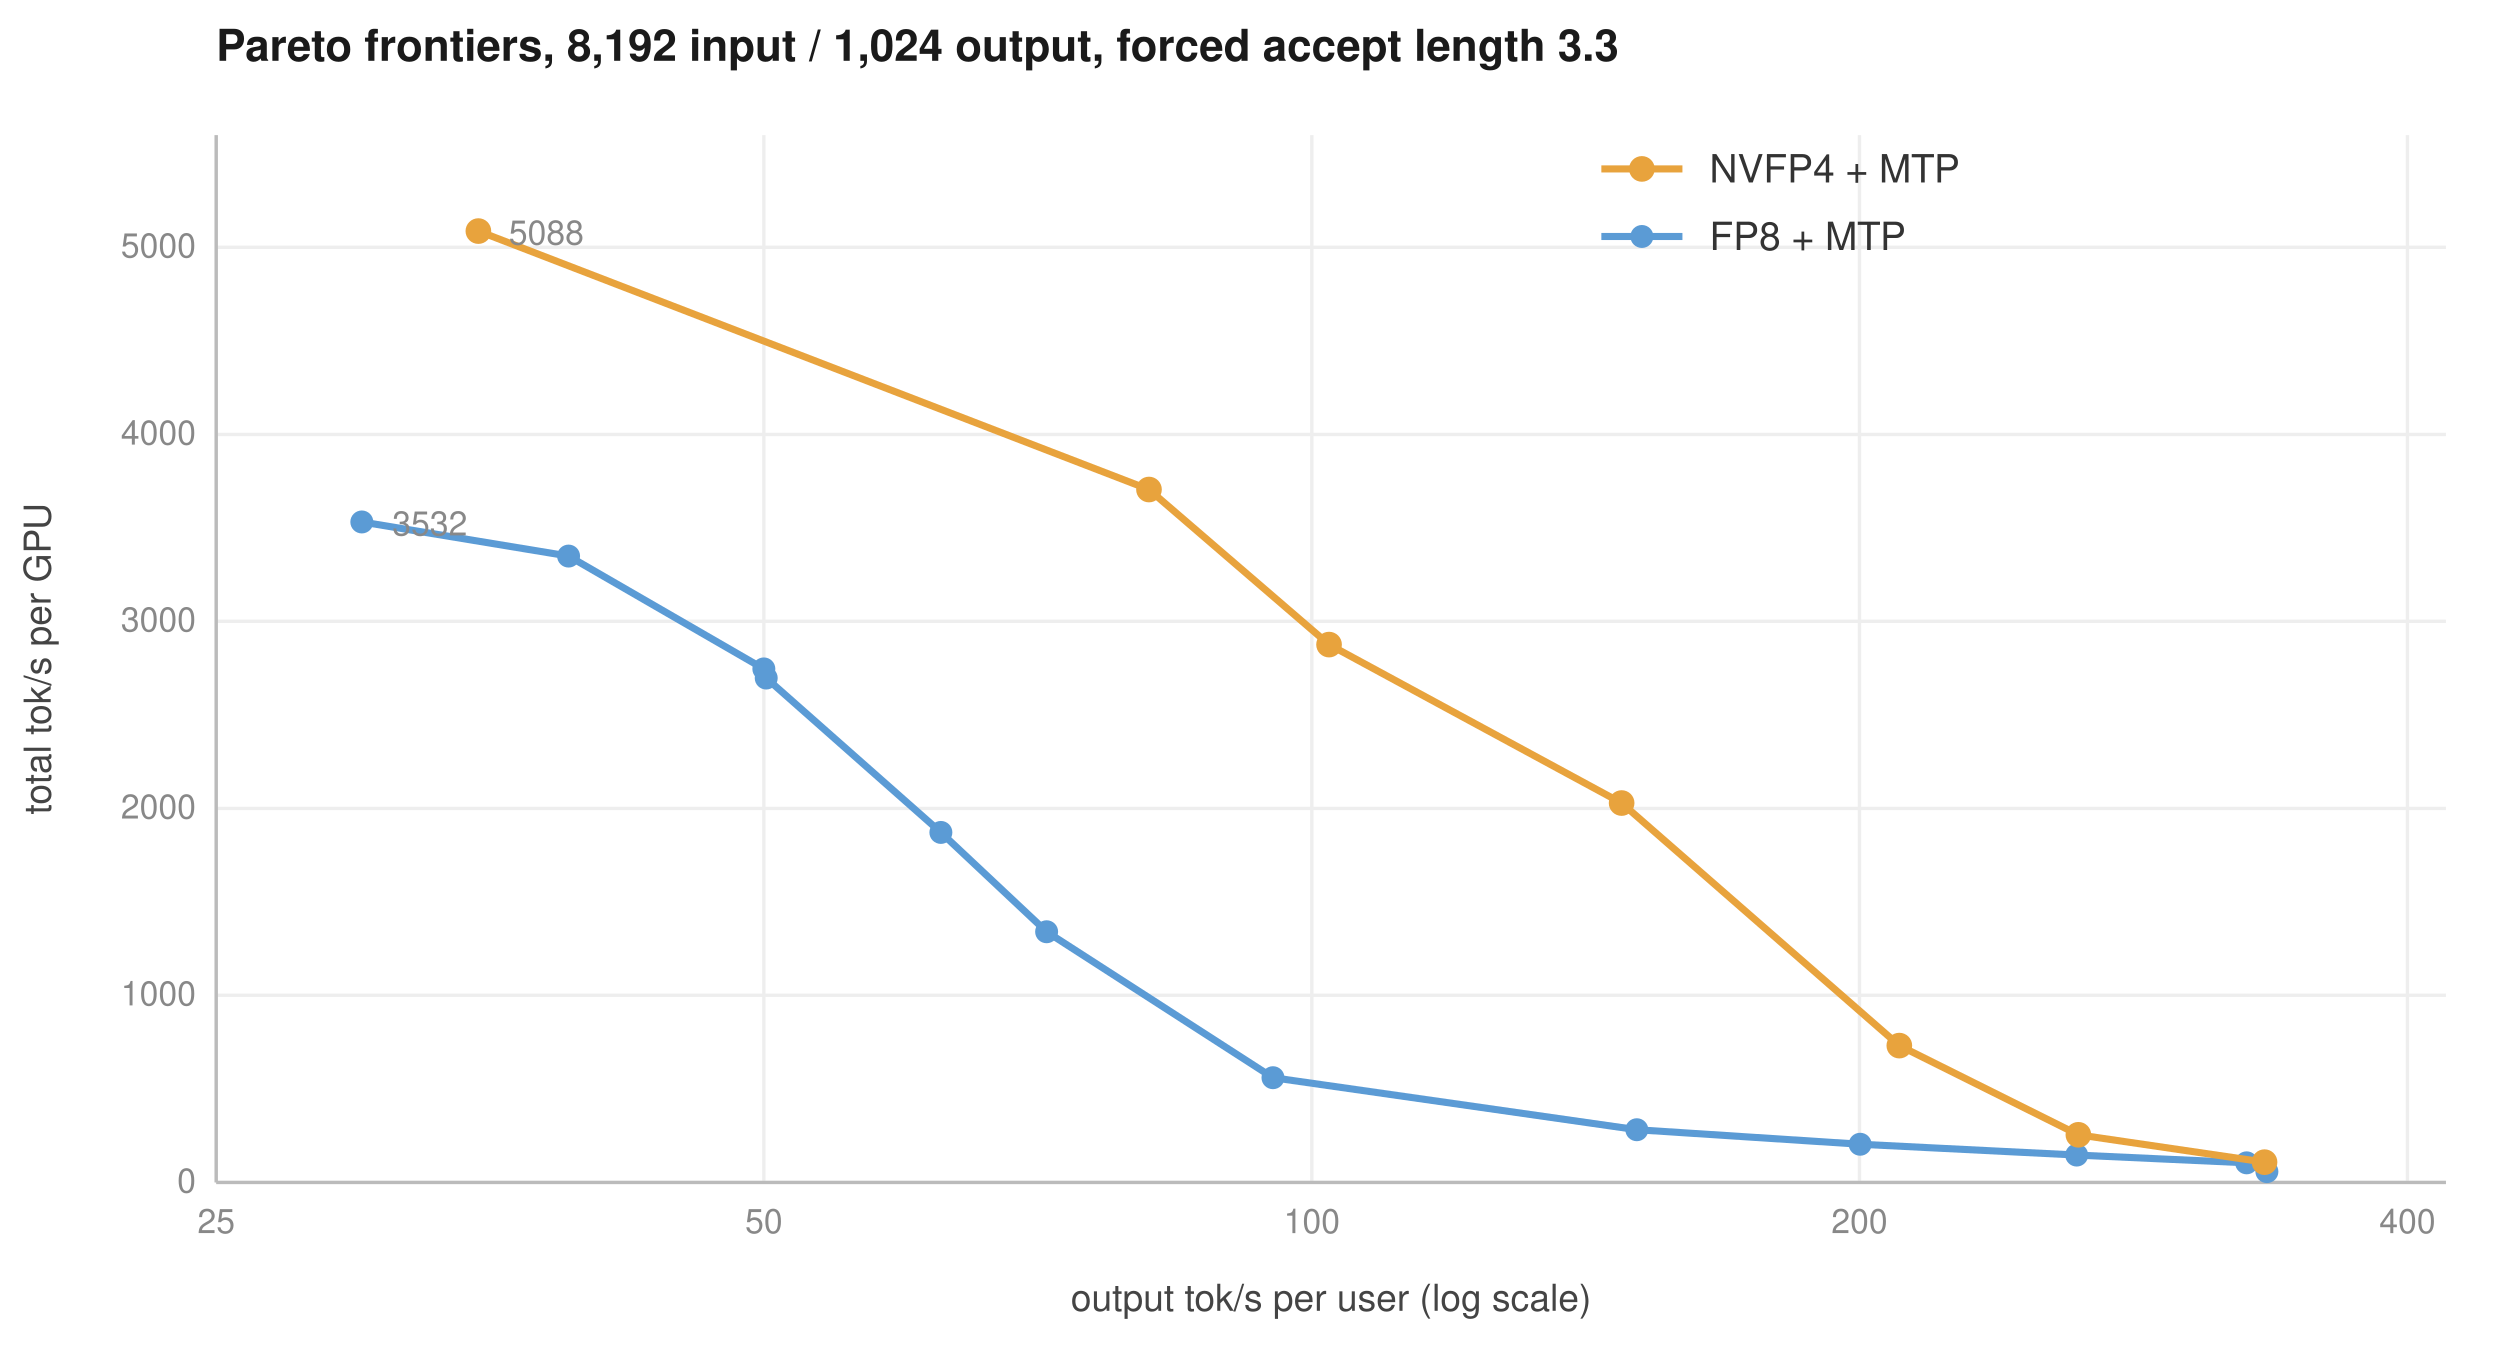
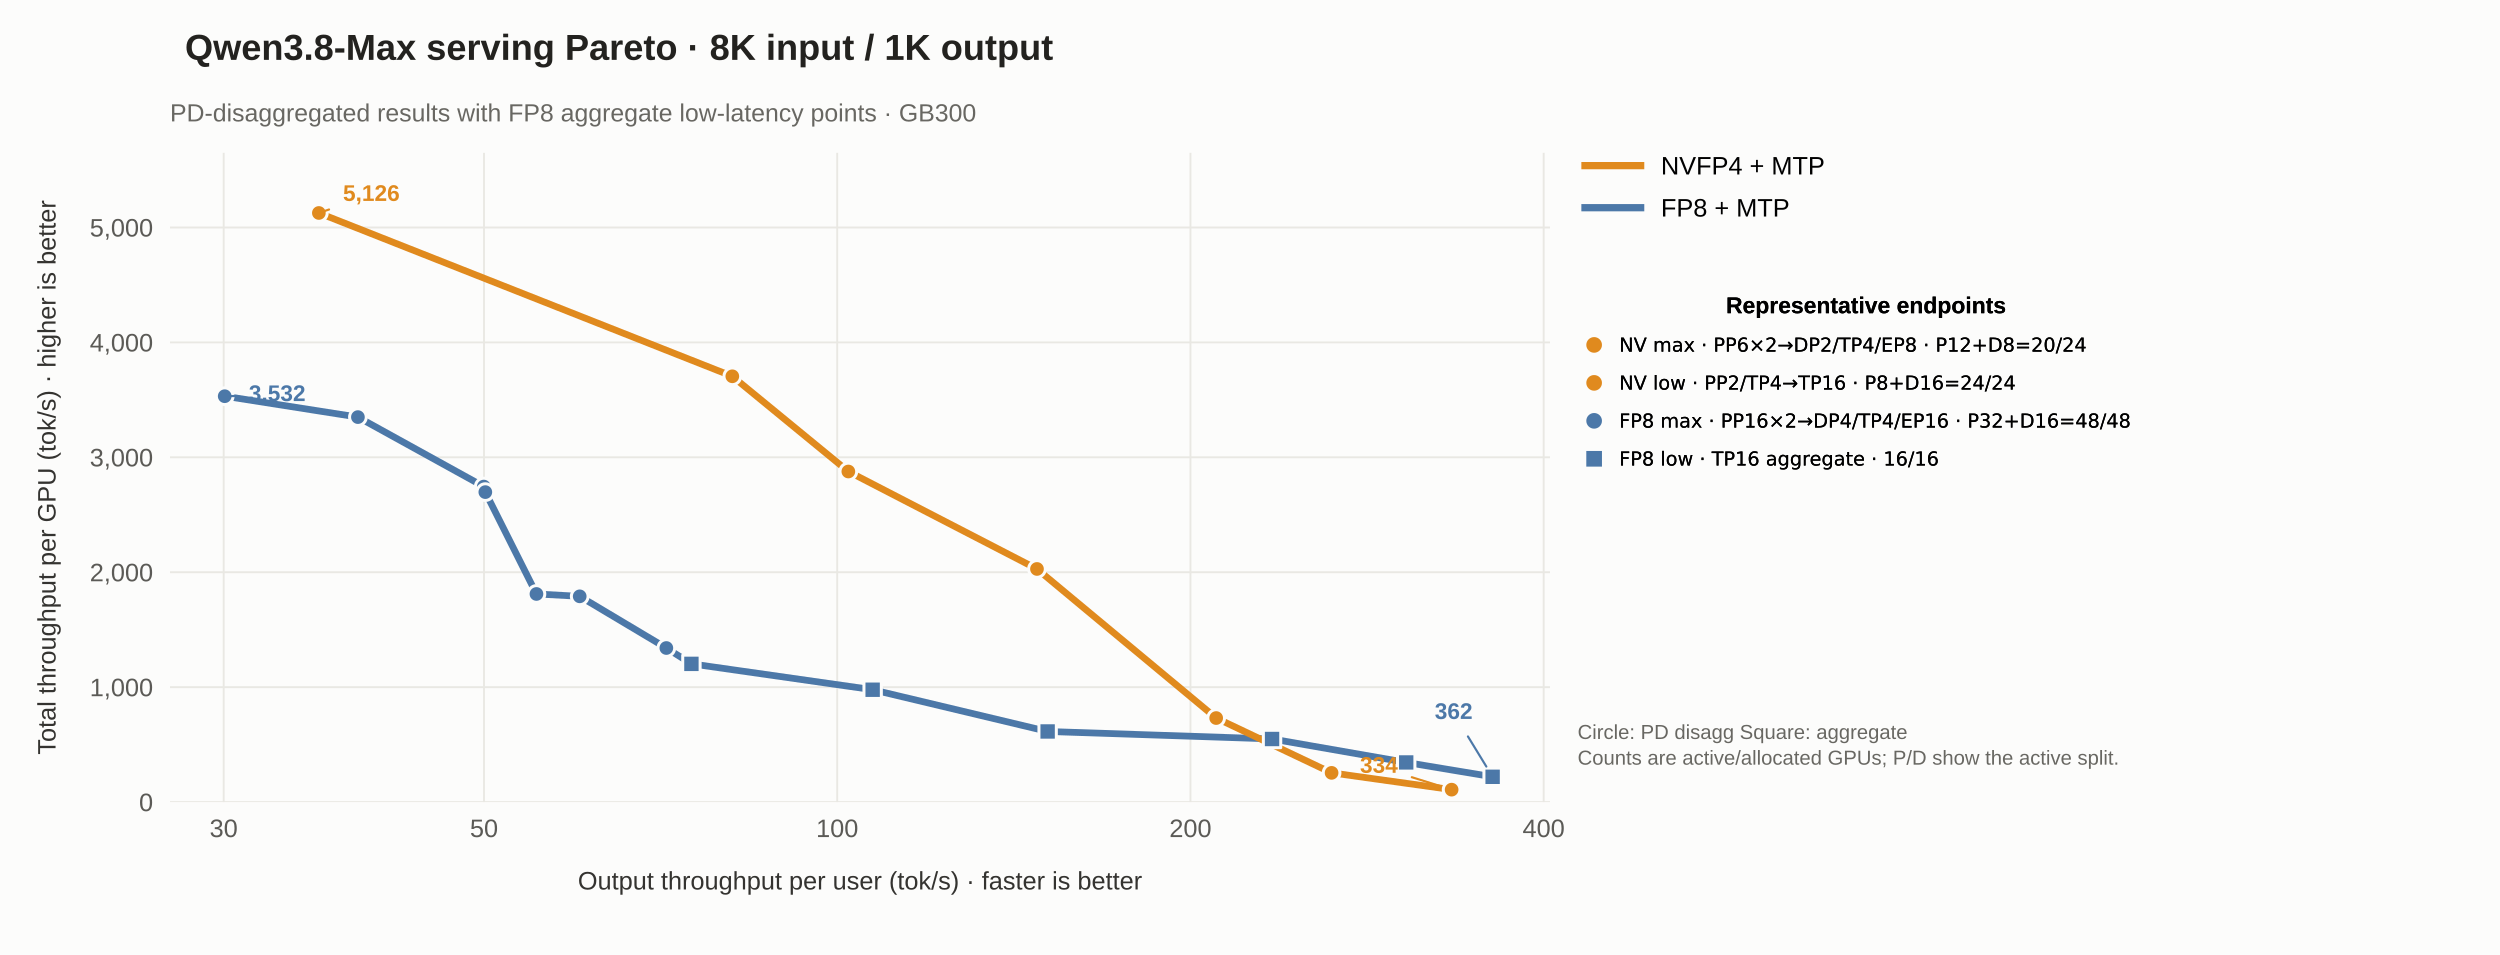
- <svg xmlns="http://www.w3.org/2000/svg" viewBox="0 0 740 400" width="740" height="400" font-family="-apple-system, BlinkMacSystemFont, 'Segoe UI', Helvetica, Arial, sans-serif">
-   <style>.gr{stroke:#eee;stroke-width:1}.ax{stroke:#bbb;stroke-width:1}.t{font-size:10px;fill:#888}.al{font-size:11px;fill:#444}.lg{font-size:11.5px;fill:#333}.ttl{font-size:13px;font-weight:600;fill:#1a1a1a}</style>
-   <text class="ttl" x="64" y="18">Pareto frontiers, 8,192 input / 1,024 output, forced accept length 3.3</text>
-   <line class="gr" x1="64" y1="350.0" x2="724" y2="350.0" />
-   <text class="t" x="58" y="353.0" text-anchor="end">0</text>
-   <line class="gr" x1="64" y1="294.6" x2="724" y2="294.6" />
-   <text class="t" x="58" y="297.6" text-anchor="end">1000</text>
-   <line class="gr" x1="64" y1="239.3" x2="724" y2="239.3" />
-   <text class="t" x="58" y="242.3" text-anchor="end">2000</text>
-   <line class="gr" x1="64" y1="183.9" x2="724" y2="183.9" />
-   <text class="t" x="58" y="186.9" text-anchor="end">3000</text>
-   <line class="gr" x1="64" y1="128.6" x2="724" y2="128.6" />
-   <text class="t" x="58" y="131.6" text-anchor="end">4000</text>
-   <line class="gr" x1="64" y1="73.2" x2="724" y2="73.2" />
-   <text class="t" x="58" y="76.2" text-anchor="end">5000</text>
-   <line class="gr" x1="64.0" y1="40" x2="64.0" y2="350" />
-   <text class="t" x="64.0" y="365" text-anchor="middle">25</text>
-   <line class="gr" x1="226.1" y1="40" x2="226.1" y2="350" />
-   <text class="t" x="226.1" y="365" text-anchor="middle">50</text>
-   <line class="gr" x1="388.3" y1="40" x2="388.3" y2="350" />
-   <text class="t" x="388.3" y="365" text-anchor="middle">100</text>
-   <line class="gr" x1="550.4" y1="40" x2="550.4" y2="350" />
-   <text class="t" x="550.4" y="365" text-anchor="middle">200</text>
-   <line class="gr" x1="712.6" y1="40" x2="712.6" y2="350" />
-   <text class="t" x="712.6" y="365" text-anchor="middle">400</text>
-   <line class="ax" x1="64" y1="350" x2="724" y2="350" />
-   <line class="ax" x1="64" y1="40" x2="64" y2="350" />
-   <text class="al" x="394.0" y="388" text-anchor="middle">output tok/s per user  (log scale)</text>
-   <text class="al" x="15" y="195.0" text-anchor="middle" transform="rotate(-90 15 195.0)">total tok/s per GPU</text>
-   <path d="M107.1,154.5 L168.3,164.6 L226.1,198.0 L226.8,200.7 L278.5,246.4 L309.8,275.8 L376.8,319.0 L484.5,334.4 L550.6,338.7 L614.7,341.9 L665.0,344.2 L671.0,346.8" fill="none" stroke="#5b9bd5" stroke-width="2.1" />
-   <circle cx="107.1" cy="154.5" r="3.4" fill="#5b9bd5" />
-   <circle cx="168.3" cy="164.6" r="3.4" fill="#5b9bd5" />
-   <circle cx="226.1" cy="198.0" r="3.4" fill="#5b9bd5" />
-   <circle cx="226.8" cy="200.7" r="3.4" fill="#5b9bd5" />
-   <circle cx="278.5" cy="246.4" r="3.4" fill="#5b9bd5" />
-   <circle cx="309.8" cy="275.8" r="3.4" fill="#5b9bd5" />
-   <circle cx="376.8" cy="319.0" r="3.4" fill="#5b9bd5" />
-   <circle cx="484.5" cy="334.4" r="3.4" fill="#5b9bd5" />
-   <circle cx="550.6" cy="338.7" r="3.4" fill="#5b9bd5" />
-   <circle cx="614.7" cy="341.9" r="3.4" fill="#5b9bd5" />
-   <circle cx="665.0" cy="344.2" r="3.4" fill="#5b9bd5" />
-   <circle cx="671.0" cy="346.8" r="3.4" fill="#5b9bd5" />
-   <path d="M141.6,68.4 L340.1,144.9 L393.4,190.8 L480.0,237.7 L562.2,309.5 L615.2,335.9 L670.3,344.0" fill="none" stroke="#e8a33d" stroke-width="2.1" />
-   <circle cx="141.6" cy="68.4" r="3.8" fill="#e8a33d" />
-   <circle cx="340.1" cy="144.9" r="3.8" fill="#e8a33d" />
-   <circle cx="393.4" cy="190.8" r="3.8" fill="#e8a33d" />
-   <circle cx="480.0" cy="237.7" r="3.8" fill="#e8a33d" />
-   <circle cx="562.2" cy="309.5" r="3.8" fill="#e8a33d" />
-   <circle cx="615.2" cy="335.9" r="3.8" fill="#e8a33d" />
-   <circle cx="670.3" cy="344.0" r="3.8" fill="#e8a33d" />
-   <text class="t" x="150.6" y="72.4" fill="#8a5a10">5088</text>
-   <text class="t" x="116.1" y="158.5" fill="#356a9c">3532</text>
-   <line x1="474" y1="50" x2="498" y2="50" stroke="#e8a33d" stroke-width="2.1" />
-   <circle cx="486" cy="50" r="3.8" fill="#e8a33d" />
-   <text class="lg" x="506" y="54">NVFP4 + MTP</text>
-   <line x1="474" y1="70" x2="498" y2="70" stroke="#5b9bd5" stroke-width="2.1" />
-   <circle cx="486" cy="70" r="3.4" fill="#5b9bd5" />
-   <text class="lg" x="506" y="74">FP8 + MTP</text>
+ <svg xmlns="http://www.w3.org/2000/svg" xmlns:xlink="http://www.w3.org/1999/xlink" width="1036.8pt" height="396pt" viewBox="0 0 1036.8 396" version="1.1">
+   <defs>
+     <style type="text/css">*{stroke-linejoin: round; stroke-linecap: butt}</style>
+   </defs>
+   <g id="figure_1">
+     <g id="patch_1">
+       <path d="M 0 396 L 1036.8 396 L 1036.8 0 L 0 0 z " style="fill: #fcfcfb" />
+     </g>
+     <g id="axes_1">
+       <g id="patch_2">
+         <path d="M 70.502 332.64 L 642.816 332.64 L 642.816 63.36 L 70.502 63.36 z " style="fill: #fcfcfb" />
+       </g>
+       <g id="matplotlib.axis_1">
+         <g id="xtick_1">
+           <g id="line2d_1">
+             <path d="M 92.769 332.64 L 92.769 63.36 " clip-path="url(#p1fc915721d)" style="fill: none; stroke: #e9e8e3; stroke-width: 0.8; stroke-linecap: square" />
+           </g>
+           <g id="line2d_2" />
+           <g id="text_1">
+             <text style="fill: #5b5a56; font: 10.5px 'Helvetica Neue', 'Arial', 'DejaVu Sans', sans-serif; text-anchor: middle" x="92.769" y="347.138" transform="rotate(-0 92.76907 347.1377)">30</text>
+           </g>
+         </g>
+         <g id="xtick_2">
+           <g id="line2d_3">
+             <path d="M 200.726 332.64 L 200.726 63.36 " clip-path="url(#p1fc915721d)" style="fill: none; stroke: #e9e8e3; stroke-width: 0.8; stroke-linecap: square" />
+           </g>
+           <g id="line2d_4" />
+           <g id="text_2">
+             <text style="fill: #5b5a56; font: 10.5px 'Helvetica Neue', 'Arial', 'DejaVu Sans', sans-serif; text-anchor: middle" x="200.726" y="347.138" transform="rotate(-0 200.7259 347.1377)">50</text>
+           </g>
+         </g>
+         <g id="xtick_3">
+           <g id="line2d_5">
+             <path d="M 347.214 332.64 L 347.214 63.36 " clip-path="url(#p1fc915721d)" style="fill: none; stroke: #e9e8e3; stroke-width: 0.8; stroke-linecap: square" />
+           </g>
+           <g id="line2d_6" />
+           <g id="text_3">
+             <text style="fill: #5b5a56; font: 10.5px 'Helvetica Neue', 'Arial', 'DejaVu Sans', sans-serif; text-anchor: middle" x="347.214" y="347.138" transform="rotate(-0 347.2141 347.1377)">100</text>
+           </g>
+         </g>
+         <g id="xtick_4">
+           <g id="line2d_7">
+             <path d="M 493.702 332.64 L 493.702 63.36 " clip-path="url(#p1fc915721d)" style="fill: none; stroke: #e9e8e3; stroke-width: 0.8; stroke-linecap: square" />
+           </g>
+           <g id="line2d_8" />
+           <g id="text_4">
+             <text style="fill: #5b5a56; font: 10.5px 'Helvetica Neue', 'Arial', 'DejaVu Sans', sans-serif; text-anchor: middle" x="493.702" y="347.138" transform="rotate(-0 493.7024 347.1377)">200</text>
+           </g>
+         </g>
+         <g id="xtick_5">
+           <g id="line2d_9">
+             <path d="M 640.191 332.64 L 640.191 63.36 " clip-path="url(#p1fc915721d)" style="fill: none; stroke: #e9e8e3; stroke-width: 0.8; stroke-linecap: square" />
+           </g>
+           <g id="line2d_10" />
+           <g id="text_5">
+             <text style="fill: #5b5a56; font: 10.5px 'Helvetica Neue', 'Arial', 'DejaVu Sans', sans-serif; text-anchor: middle" x="640.191" y="347.138" transform="rotate(-0 640.1907 347.1377)">400</text>
+           </g>
+         </g>
+         <g id="text_6">
+           <text style="fill: #343330; font: 10.5px 'Helvetica Neue', 'Arial', 'DejaVu Sans', sans-serif; text-anchor: middle" x="356.659" y="368.881" transform="rotate(-0 356.6592 368.8813)">Output throughput per user (tok/s) · faster is better</text>
+         </g>
+       </g>
+       <g id="matplotlib.axis_2">
+         <g id="ytick_1">
+           <g id="line2d_11">
+             <path d="M 70.502 332.64 L 642.816 332.64 " clip-path="url(#p1fc915721d)" style="fill: none; stroke: #e9e8e3; stroke-width: 0.8; stroke-linecap: square" />
+           </g>
+           <g id="line2d_12" />
+           <g id="text_7">
+             <text style="fill: #5b5a56; font: 10.5px 'Helvetica Neue', 'Arial', 'DejaVu Sans', sans-serif; text-anchor: end" x="63.502" y="336.389" transform="rotate(-0 63.5024 336.3888)">0</text>
+           </g>
+         </g>
+         <g id="ytick_2">
+           <g id="line2d_13">
+             <path d="M 70.502 284.98 L 642.816 284.98 " clip-path="url(#p1fc915721d)" style="fill: none; stroke: #e9e8e3; stroke-width: 0.8; stroke-linecap: square" />
+           </g>
+           <g id="line2d_14" />
+           <g id="text_8">
+             <text style="fill: #5b5a56; font: 10.5px 'Helvetica Neue', 'Arial', 'DejaVu Sans', sans-serif; text-anchor: end" x="63.502" y="288.729" transform="rotate(-0 63.5024 288.7287)">1,000</text>
+           </g>
+         </g>
+         <g id="ytick_3">
+           <g id="line2d_15">
+             <path d="M 70.502 237.32 L 642.816 237.32 " clip-path="url(#p1fc915721d)" style="fill: none; stroke: #e9e8e3; stroke-width: 0.8; stroke-linecap: square" />
+           </g>
+           <g id="line2d_16" />
+           <g id="text_9">
+             <text style="fill: #5b5a56; font: 10.5px 'Helvetica Neue', 'Arial', 'DejaVu Sans', sans-serif; text-anchor: end" x="63.502" y="241.068" transform="rotate(-0 63.5024 241.0685)">2,000</text>
+           </g>
+         </g>
+         <g id="ytick_4">
+           <g id="line2d_17">
+             <path d="M 70.502 189.659 L 642.816 189.659 " clip-path="url(#p1fc915721d)" style="fill: none; stroke: #e9e8e3; stroke-width: 0.8; stroke-linecap: square" />
+           </g>
+           <g id="line2d_18" />
+           <g id="text_10">
+             <text style="fill: #5b5a56; font: 10.5px 'Helvetica Neue', 'Arial', 'DejaVu Sans', sans-serif; text-anchor: end" x="63.502" y="193.408" transform="rotate(-0 63.5024 193.4083)">3,000</text>
+           </g>
+         </g>
+         <g id="ytick_5">
+           <g id="line2d_19">
+             <path d="M 70.502 141.999 L 642.816 141.999 " clip-path="url(#p1fc915721d)" style="fill: none; stroke: #e9e8e3; stroke-width: 0.8; stroke-linecap: square" />
+           </g>
+           <g id="line2d_20" />
+           <g id="text_11">
+             <text style="fill: #5b5a56; font: 10.5px 'Helvetica Neue', 'Arial', 'DejaVu Sans', sans-serif; text-anchor: end" x="63.502" y="145.748" transform="rotate(-0 63.5024 145.7481)">4,000</text>
+           </g>
+         </g>
+         <g id="ytick_6">
+           <g id="line2d_21">
+             <path d="M 70.502 94.339 L 642.816 94.339 " clip-path="url(#p1fc915721d)" style="fill: none; stroke: #e9e8e3; stroke-width: 0.8; stroke-linecap: square" />
+           </g>
+           <g id="line2d_22" />
+           <g id="text_12">
+             <text style="fill: #5b5a56; font: 10.5px 'Helvetica Neue', 'Arial', 'DejaVu Sans', sans-serif; text-anchor: end" x="63.502" y="98.088" transform="rotate(-0 63.5024 98.08794)">5,000</text>
+           </g>
+         </g>
+         <g id="text_13">
+           <text style="fill: #343330; font: 10.5px 'Helvetica Neue', 'Arial', 'DejaVu Sans', sans-serif; text-anchor: middle" x="23.039" y="198" transform="rotate(-90 23.0392 198)">Total throughput per GPU (tok/s) · higher is better</text>
+         </g>
+       </g>
+       <g id="line2d_23">
+         <path d="M 93.191 164.317 L 148.433 172.98 L 200.641 201.789 L 201.275 204.089 L 222.476 246.33 L 240.417 247.31 L 276.346 268.743 L 286.746 275.314 L 361.904 286.045 L 434.475 303.356 L 527.549 306.47 L 583.183 316.195 L 619.02 322.163 " clip-path="url(#p1fc915721d)" style="fill: none; stroke: #4c78a8; stroke-width: 2.8; stroke-linecap: square" />
+       </g>
+       <g id="line2d_24">
+         <path d="M 132.242 88.324 L 303.708 156.058 L 351.828 195.542 L 430.057 235.959 L 504.371 297.787 L 552.237 320.521 L 602.017 327.484 " clip-path="url(#p1fc915721d)" style="fill: none; stroke: #e08a1e; stroke-width: 2.8; stroke-linecap: square" />
+       </g>
+       <g id="PathCollection_1">
+         <defs>
+           <path id="maa1bf13b24" d="M 0 3.464 C 0.919 3.464 1.8 3.099 2.449 2.449 C 3.099 1.8 3.464 0.919 3.464 0 C 3.464 -0.919 3.099 -1.8 2.449 -2.449 C 1.8 -3.099 0.919 -3.464 0 -3.464 C -0.919 -3.464 -1.8 -3.099 -2.449 -2.449 C -3.099 -1.8 -3.464 -0.919 -3.464 0 C -3.464 0.919 -3.099 1.8 -2.449 2.449 C -1.8 3.099 -0.919 3.464 0 3.464 z " style="stroke: #fcfcfb; stroke-width: 1.25" />
+         </defs>
+         <g clip-path="url(#p1fc915721d)">
+           <use xlink:href="#maa1bf13b24" x="93.191" y="164.317" style="fill: #4c78a8; stroke: #fcfcfb; stroke-width: 1.25" />
+           <use xlink:href="#maa1bf13b24" x="148.433" y="172.98" style="fill: #4c78a8; stroke: #fcfcfb; stroke-width: 1.25" />
+           <use xlink:href="#maa1bf13b24" x="200.641" y="201.789" style="fill: #4c78a8; stroke: #fcfcfb; stroke-width: 1.25" />
+           <use xlink:href="#maa1bf13b24" x="201.275" y="204.089" style="fill: #4c78a8; stroke: #fcfcfb; stroke-width: 1.25" />
+           <use xlink:href="#maa1bf13b24" x="222.476" y="246.33" style="fill: #4c78a8; stroke: #fcfcfb; stroke-width: 1.25" />
+           <use xlink:href="#maa1bf13b24" x="240.417" y="247.31" style="fill: #4c78a8; stroke: #fcfcfb; stroke-width: 1.25" />
+           <use xlink:href="#maa1bf13b24" x="276.346" y="268.743" style="fill: #4c78a8; stroke: #fcfcfb; stroke-width: 1.25" />
+         </g>
+       </g>
+       <g id="PathCollection_2">
+         <defs>
+           <path id="m7dd29d5ebe" d="M -3.606 3.606 L 3.606 3.606 L 3.606 -3.606 L -3.606 -3.606 z " style="stroke: #fcfcfb; stroke-width: 1.25" />
+         </defs>
+         <g clip-path="url(#p1fc915721d)">
+           <use xlink:href="#m7dd29d5ebe" x="286.746" y="275.314" style="fill: #4c78a8; stroke: #fcfcfb; stroke-width: 1.25" />
+           <use xlink:href="#m7dd29d5ebe" x="361.904" y="286.045" style="fill: #4c78a8; stroke: #fcfcfb; stroke-width: 1.25" />
+           <use xlink:href="#m7dd29d5ebe" x="434.475" y="303.356" style="fill: #4c78a8; stroke: #fcfcfb; stroke-width: 1.25" />
+           <use xlink:href="#m7dd29d5ebe" x="527.549" y="306.47" style="fill: #4c78a8; stroke: #fcfcfb; stroke-width: 1.25" />
+           <use xlink:href="#m7dd29d5ebe" x="583.183" y="316.195" style="fill: #4c78a8; stroke: #fcfcfb; stroke-width: 1.25" />
+           <use xlink:href="#m7dd29d5ebe" x="619.02" y="322.163" style="fill: #4c78a8; stroke: #fcfcfb; stroke-width: 1.25" />
+         </g>
+       </g>
+       <g id="PathCollection_3">
+         <defs>
+           <path id="mba0fb0fa90" d="M 0 3.464 C 0.919 3.464 1.8 3.099 2.449 2.449 C 3.099 1.8 3.464 0.919 3.464 0 C 3.464 -0.919 3.099 -1.8 2.449 -2.449 C 1.8 -3.099 0.919 -3.464 0 -3.464 C -0.919 -3.464 -1.8 -3.099 -2.449 -2.449 C -3.099 -1.8 -3.464 -0.919 -3.464 0 C -3.464 0.919 -3.099 1.8 -2.449 2.449 C -1.8 3.099 -0.919 3.464 0 3.464 z " style="stroke: #fcfcfb; stroke-width: 1.25" />
+         </defs>
+         <g clip-path="url(#p1fc915721d)">
+           <use xlink:href="#mba0fb0fa90" x="132.242" y="88.324" style="fill: #e08a1e; stroke: #fcfcfb; stroke-width: 1.25" />
+           <use xlink:href="#mba0fb0fa90" x="303.708" y="156.058" style="fill: #e08a1e; stroke: #fcfcfb; stroke-width: 1.25" />
+           <use xlink:href="#mba0fb0fa90" x="351.828" y="195.542" style="fill: #e08a1e; stroke: #fcfcfb; stroke-width: 1.25" />
+           <use xlink:href="#mba0fb0fa90" x="430.057" y="235.959" style="fill: #e08a1e; stroke: #fcfcfb; stroke-width: 1.25" />
+           <use xlink:href="#mba0fb0fa90" x="504.371" y="297.787" style="fill: #e08a1e; stroke: #fcfcfb; stroke-width: 1.25" />
+           <use xlink:href="#mba0fb0fa90" x="552.237" y="320.521" style="fill: #e08a1e; stroke: #fcfcfb; stroke-width: 1.25" />
+           <use xlink:href="#mba0fb0fa90" x="602.017" y="327.484" style="fill: #e08a1e; stroke: #fcfcfb; stroke-width: 1.25" />
+         </g>
+       </g>
+       <g id="PathCollection_4" />
+       <g id="text_14">
+         <text style="fill: #686762; font: 8.4px 'Helvetica Neue', 'Arial', 'DejaVu Sans', sans-serif" transform="translate(654.2623 306.4663)">Circle: PD disagg   Square: aggregate</text>
+         <text style="fill: #686762; font: 8.4px 'Helvetica Neue', 'Arial', 'DejaVu Sans', sans-serif" transform="translate(654.2623 317.1252)">Counts are active/allocated GPUs; P/D show the active split.</text>
+       </g>
+       <g id="text_15">
+         <text style="fill: #686762; font: 10.3px 'Helvetica Neue', 'Arial', 'DejaVu Sans', sans-serif; text-anchor: start" x="70.502" y="50.36" transform="rotate(-0 70.5024 50.36)">PD-disaggregated results with FP8 aggregate low-latency points · GB300</text>
+       </g>
+       <g id="patch_3">
+         <path d="M 136.458 86.884 Q 134.35 87.604 132.242 88.324 " style="fill: none; stroke: #e08a1e; stroke-width: 0.9; stroke-linecap: round" />
+       </g>
+       <g id="text_16">
+         <text style="fill: #e08a1e; font: 600 9.4px 'Helvetica Neue', 'Arial', 'DejaVu Sans', sans-serif; text-anchor: start" x="142.242" y="83.324" transform="rotate(-0 142.2417 83.32403)">5,126</text>
+       </g>
+       <g id="patch_4">
+         <path d="M 97.197 164.237 Q 95.194 164.277 93.191 164.317 " style="fill: none; stroke: #4c78a8; stroke-width: 0.9; stroke-linecap: round" />
+       </g>
+       <g id="text_17">
+         <text style="fill: #4c78a8; font: 600 9.4px 'Helvetica Neue', 'Arial', 'DejaVu Sans', sans-serif; text-anchor: start" x="103.191" y="166.317" transform="rotate(-0 103.1913 166.3166)">3,532</text>
+       </g>
+       <g id="patch_5">
+         <path d="M 608.785 305.426 Q 612.6 311.663 616.414 317.901 " style="fill: none; stroke: #4c78a8; stroke-width: 0.9; stroke-linecap: round" />
+       </g>
+       <g id="text_18">
+         <text style="fill: #4c78a8; font: 600 9.4px 'Helvetica Neue', 'Arial', 'DejaVu Sans', sans-serif; text-anchor: start" x="595.02" y="298.163" transform="rotate(-0 595.0197 298.1625)">362</text>
+       </g>
+       <g id="patch_6">
+         <path d="M 585.515 322.325 Q 591.379 324.158 597.243 325.992 " style="fill: none; stroke: #e08a1e; stroke-width: 0.9; stroke-linecap: round" />
+       </g>
+       <g id="text_19">
+         <text style="fill: #e08a1e; font: 600 9.4px 'Helvetica Neue', 'Arial', 'DejaVu Sans', sans-serif; text-anchor: start" x="564.017" y="320.484" transform="rotate(-0 564.017 320.4843)">334</text>
+       </g>
+       <g id="legend_1">
+         <g id="line2d_25">
+           <path d="M 657.318 68.69 L 668.868 68.69 L 680.418 68.69 " style="fill: none; stroke: #e08a1e; stroke-width: 3; stroke-linecap: square" />
+         </g>
+         <g id="text_20">
+           <text style="font: 10.5px 'Helvetica Neue', 'Arial', 'DejaVu Sans', sans-serif; text-anchor: start" x="688.818" y="72.365" transform="rotate(-0 688.8176 72.36486)">NVFP4 + MTP</text>
+         </g>
+         <g id="line2d_26">
+           <path d="M 657.318 86.131 L 668.868 86.131 L 680.418 86.131 " style="fill: none; stroke: #4c78a8; stroke-width: 3; stroke-linecap: square" />
+         </g>
+         <g id="text_21">
+           <text style="font: 10.5px 'Helvetica Neue', 'Arial', 'DejaVu Sans', sans-serif; text-anchor: start" x="688.818" y="89.806" transform="rotate(-0 688.8176 89.80634)">FP8 + MTP</text>
+         </g>
+       </g>
+       <g id="legend_2">
+         <g id="text_22">
+           <text style="font: 600 9.5px 'Helvetica Neue', 'Arial', 'DejaVu Sans', sans-serif; text-anchor: start" x="715.816" y="129.892" transform="rotate(-0 715.816 129.8924)">Representative endpoints</text>
+         </g>
+         <g id="line2d_27">
+           <path d="M 656.318 143.043 L 661.118 143.043 L 665.918 143.043 " style="fill: none" />
+           <defs>
+             <path id="m8ae6481317" d="M 0 3.75 C 0.995 3.75 1.948 3.355 2.652 2.652 C 3.355 1.948 3.75 0.995 3.75 0 C 3.75 -0.995 3.355 -1.948 2.652 -2.652 C 1.948 -3.355 0.995 -3.75 0 -3.75 C -0.995 -3.75 -1.948 -3.355 -2.652 -2.652 C -3.355 -1.948 -3.75 -0.995 -3.75 0 C -3.75 0.995 -3.355 1.948 -2.652 2.652 C -1.948 3.355 -0.995 3.75 0 3.75 z " style="stroke: #fcfcfb" />
+           </defs>
+           <g>
+             <use xlink:href="#m8ae6481317" x="661.118" y="143.043" style="fill: #e08a1e; stroke: #fcfcfb" />
+           </g>
+         </g>
+         <g id="text_23">
+           <text style="font: 8px 'DejaVu Sans'; text-anchor: start" x="671.518" y="145.843" transform="rotate(-0 671.5176 145.8429)">NV max · PP6×2→DP2/TP4/EP8 · P12+D8=20/24</text>
+         </g>
+         <g id="line2d_28">
+           <path d="M 656.318 158.785 L 661.118 158.785 L 665.918 158.785 " style="fill: none" />
+           <g>
+             <use xlink:href="#m8ae6481317" x="661.118" y="158.785" style="fill: #e08a1e; stroke: #fcfcfb" />
+           </g>
+         </g>
+         <g id="text_24">
+           <text style="font: 8px 'DejaVu Sans'; text-anchor: start" x="671.518" y="161.585" transform="rotate(-0 671.5176 161.5854)">NV low · PP2/TP4→TP16 · P8+D16=24/24</text>
+         </g>
+         <g id="line2d_29">
+           <path d="M 656.318 174.528 L 661.118 174.528 L 665.918 174.528 " style="fill: none" />
+           <defs>
+             <path id="m8f69de7b16" d="M 0 3.75 C 0.995 3.75 1.948 3.355 2.652 2.652 C 3.355 1.948 3.75 0.995 3.75 0 C 3.75 -0.995 3.355 -1.948 2.652 -2.652 C 1.948 -3.355 0.995 -3.75 0 -3.75 C -0.995 -3.75 -1.948 -3.355 -2.652 -2.652 C -3.355 -1.948 -3.75 -0.995 -3.75 0 C -3.75 0.995 -3.355 1.948 -2.652 2.652 C -1.948 3.355 -0.995 3.75 0 3.75 z " style="stroke: #fcfcfb" />
+           </defs>
+           <g>
+             <use xlink:href="#m8f69de7b16" x="661.118" y="174.528" style="fill: #4c78a8; stroke: #fcfcfb" />
+           </g>
+         </g>
+         <g id="text_25">
+           <text style="font: 8px 'DejaVu Sans'; text-anchor: start" x="671.518" y="177.328" transform="rotate(-0 671.5176 177.3279)">FP8 max · PP16×2→DP4/TP4/EP16 · P32+D16=48/48</text>
+         </g>
+         <g id="line2d_30">
+           <path d="M 656.318 190.27 L 661.118 190.27 L 665.918 190.27 " style="fill: none" />
+           <defs>
+             <path id="m1318e1ef42" d="M -3.75 3.75 L 3.75 3.75 L 3.75 -3.75 L -3.75 -3.75 z " style="stroke: #fcfcfb; stroke-linejoin: miter" />
+           </defs>
+           <g>
+             <use xlink:href="#m1318e1ef42" x="661.118" y="190.27" style="fill: #4c78a8; stroke: #fcfcfb; stroke-linejoin: miter" />
+           </g>
+         </g>
+         <g id="text_26">
+           <text style="font: 8px 'DejaVu Sans'; text-anchor: start" x="671.518" y="193.07" transform="rotate(-0 671.5176 193.0704)">FP8 low · TP16 aggregate · 16/16</text>
+         </g>
+       </g>
+       <g id="legend_3">
+         <g id="text_27">
+           <text style="font: 600 9.5px 'Helvetica Neue', 'Arial', 'DejaVu Sans', sans-serif; text-anchor: start" x="715.816" y="129.892" transform="rotate(-0 715.816 129.8924)">Representative endpoints</text>
+         </g>
+         <g id="line2d_31">
+           <path d="M 656.318 143.043 L 661.118 143.043 L 665.918 143.043 " style="fill: none" />
+           <g>
+             <use xlink:href="#m8ae6481317" x="661.118" y="143.043" style="fill: #e08a1e; stroke: #fcfcfb" />
+           </g>
+         </g>
+         <g id="text_28">
+           <text style="font: 8px 'DejaVu Sans'; text-anchor: start" x="671.518" y="145.843" transform="rotate(-0 671.5176 145.8429)">NV max · PP6×2→DP2/TP4/EP8 · P12+D8=20/24</text>
+         </g>
+         <g id="line2d_32">
+           <path d="M 656.318 158.785 L 661.118 158.785 L 665.918 158.785 " style="fill: none" />
+           <g>
+             <use xlink:href="#m8ae6481317" x="661.118" y="158.785" style="fill: #e08a1e; stroke: #fcfcfb" />
+           </g>
+         </g>
+         <g id="text_29">
+           <text style="font: 8px 'DejaVu Sans'; text-anchor: start" x="671.518" y="161.585" transform="rotate(-0 671.5176 161.5854)">NV low · PP2/TP4→TP16 · P8+D16=24/24</text>
+         </g>
+         <g id="line2d_33">
+           <path d="M 656.318 174.528 L 661.118 174.528 L 665.918 174.528 " style="fill: none" />
+           <g>
+             <use xlink:href="#m8f69de7b16" x="661.118" y="174.528" style="fill: #4c78a8; stroke: #fcfcfb" />
+           </g>
+         </g>
+         <g id="text_30">
+           <text style="font: 8px 'DejaVu Sans'; text-anchor: start" x="671.518" y="177.328" transform="rotate(-0 671.5176 177.3279)">FP8 max · PP16×2→DP4/TP4/EP16 · P32+D16=48/48</text>
+         </g>
+         <g id="line2d_34">
+           <path d="M 656.318 190.27 L 661.118 190.27 L 665.918 190.27 " style="fill: none" />
+           <g>
+             <use xlink:href="#m1318e1ef42" x="661.118" y="190.27" style="fill: #4c78a8; stroke: #fcfcfb; stroke-linejoin: miter" />
+           </g>
+         </g>
+         <g id="text_31">
+           <text style="font: 8px 'DejaVu Sans'; text-anchor: start" x="671.518" y="193.07" transform="rotate(-0 671.5176 193.0704)">FP8 low · TP16 aggregate · 16/16</text>
+         </g>
+       </g>
+     </g>
+     <g id="text_32">
+       <text style="fill: #23221f; font: 600 15px 'Helvetica Neue', 'Arial', 'DejaVu Sans', sans-serif; text-anchor: start" x="76.723" y="24.824" transform="rotate(-0 76.7232 24.82406)">Qwen3.8-Max serving Pareto · 8K input / 1K output</text>
+     </g>
+   </g>
+   <defs>
+     <clipPath id="p1fc915721d">
+       <rect x="70.502" y="63.36" width="572.314" height="269.28" />
+     </clipPath>
+   </defs>
</svg>
